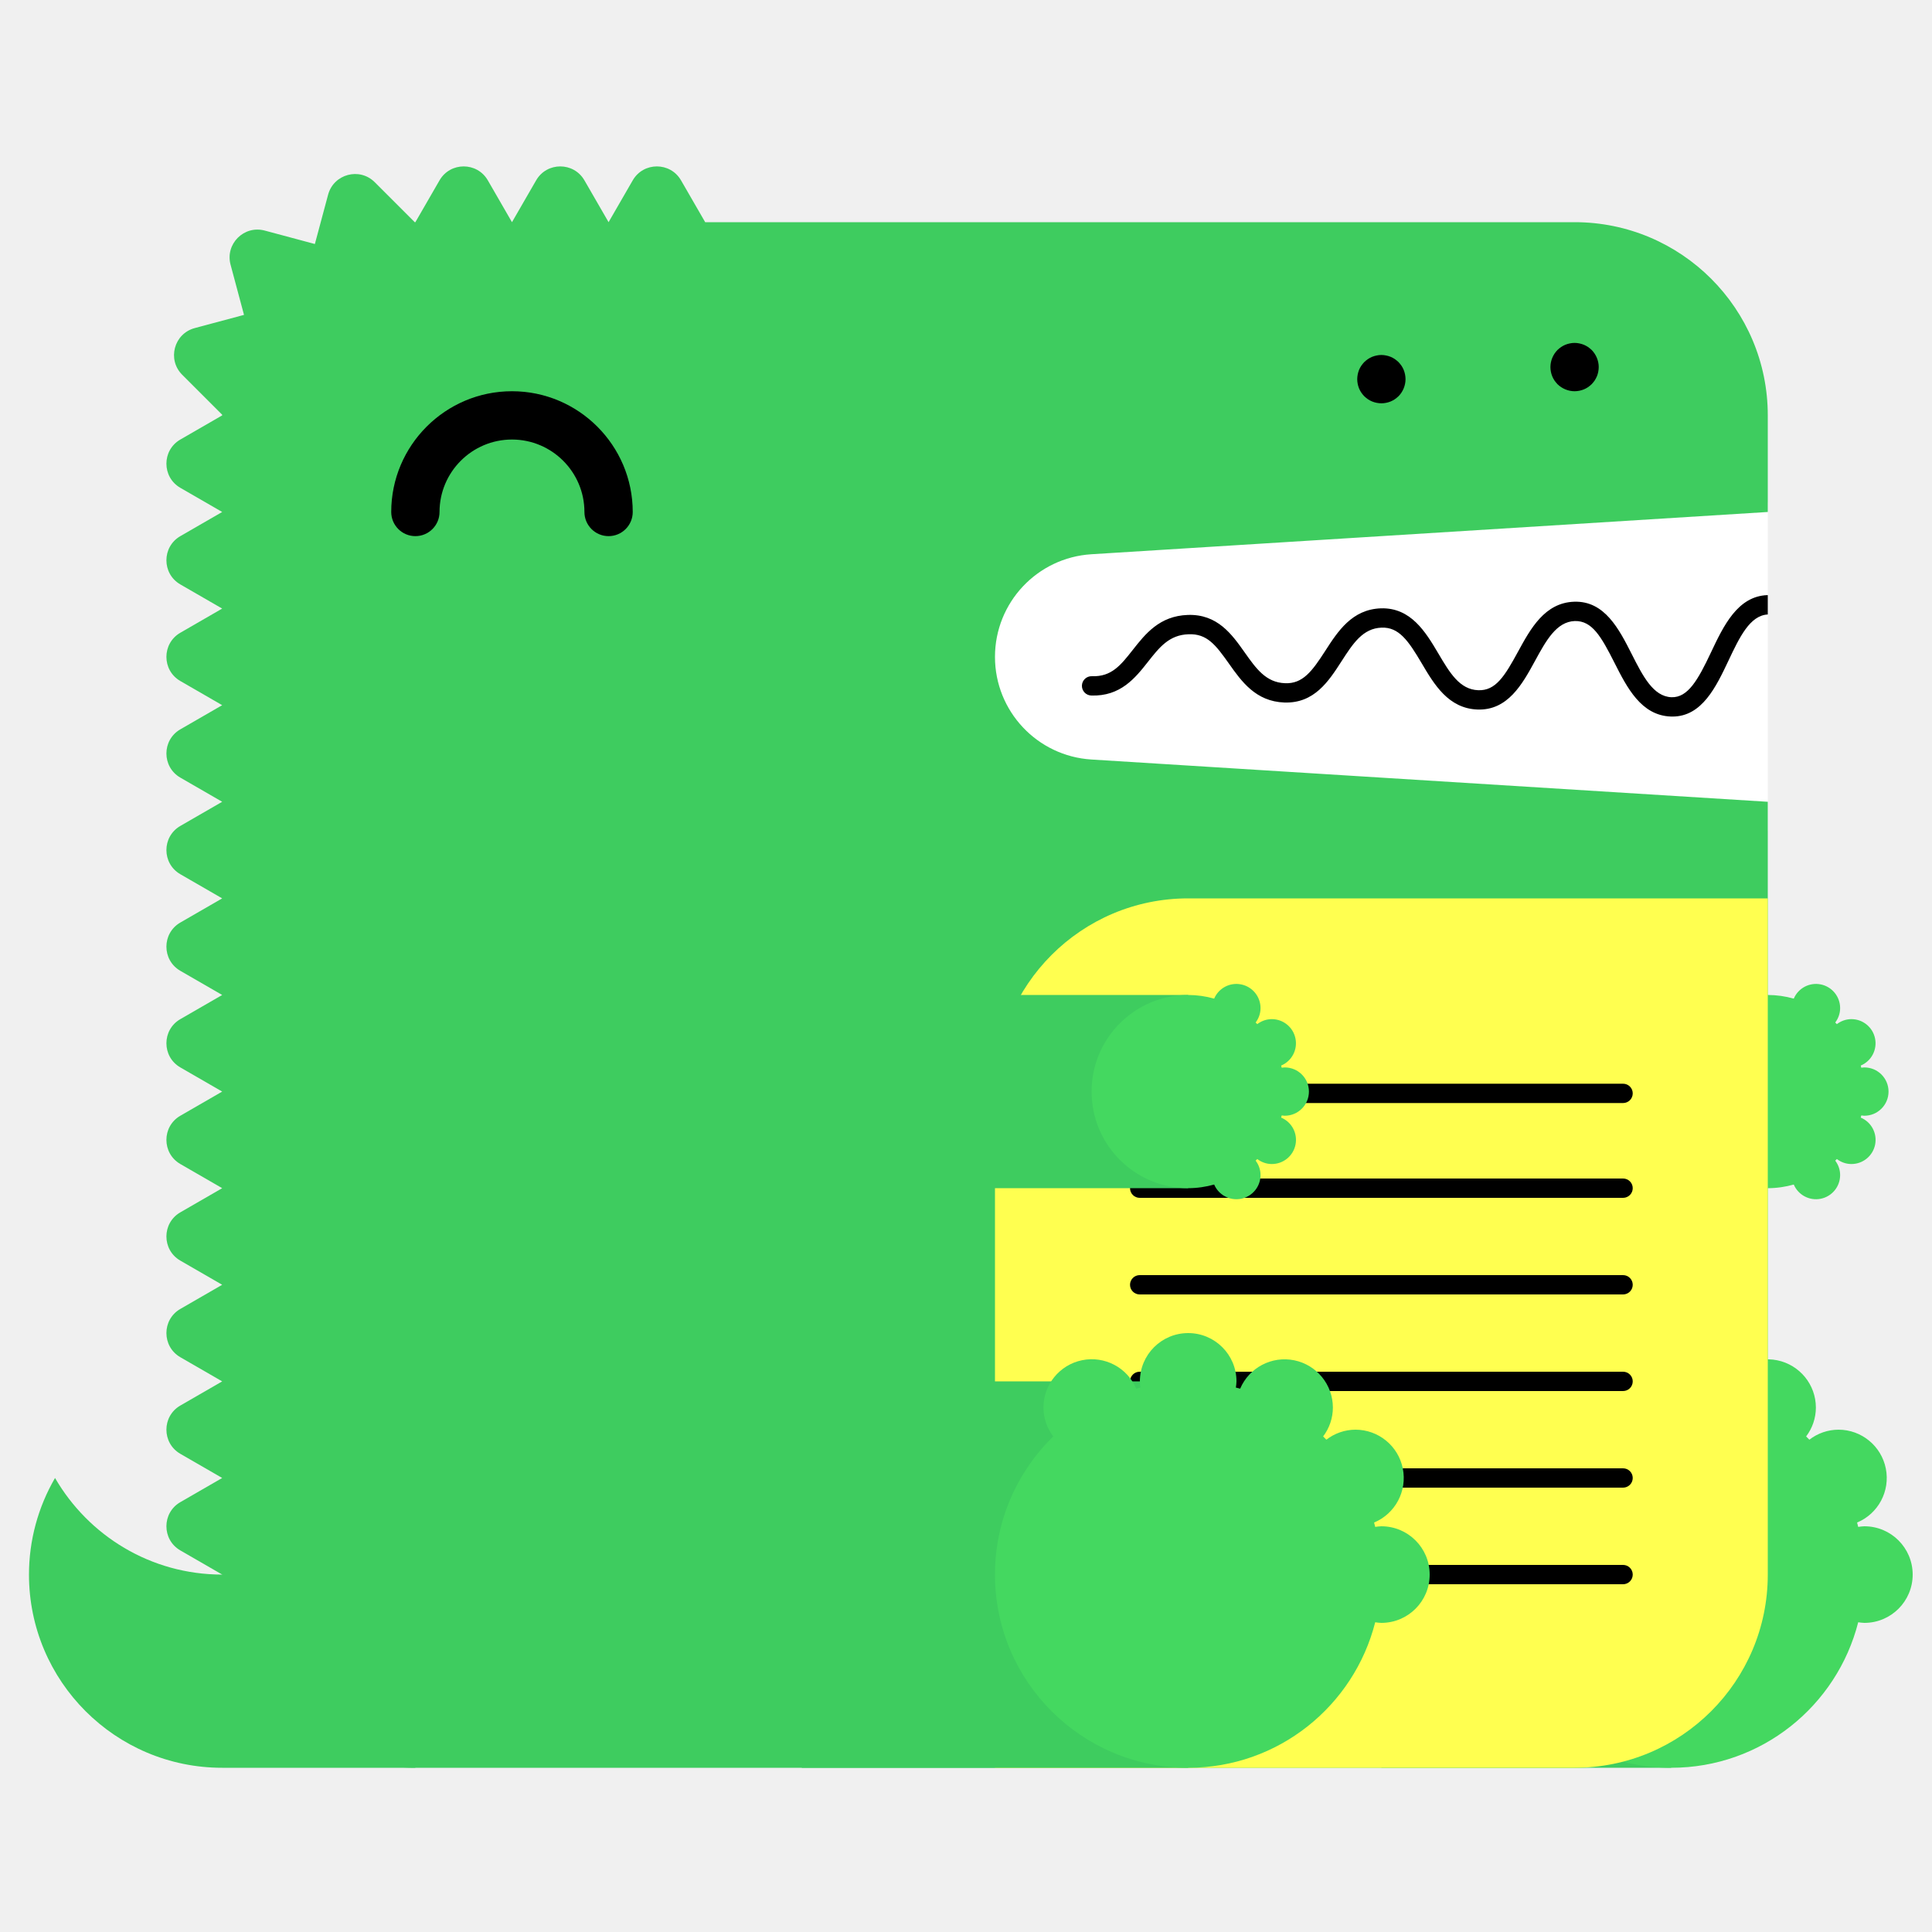
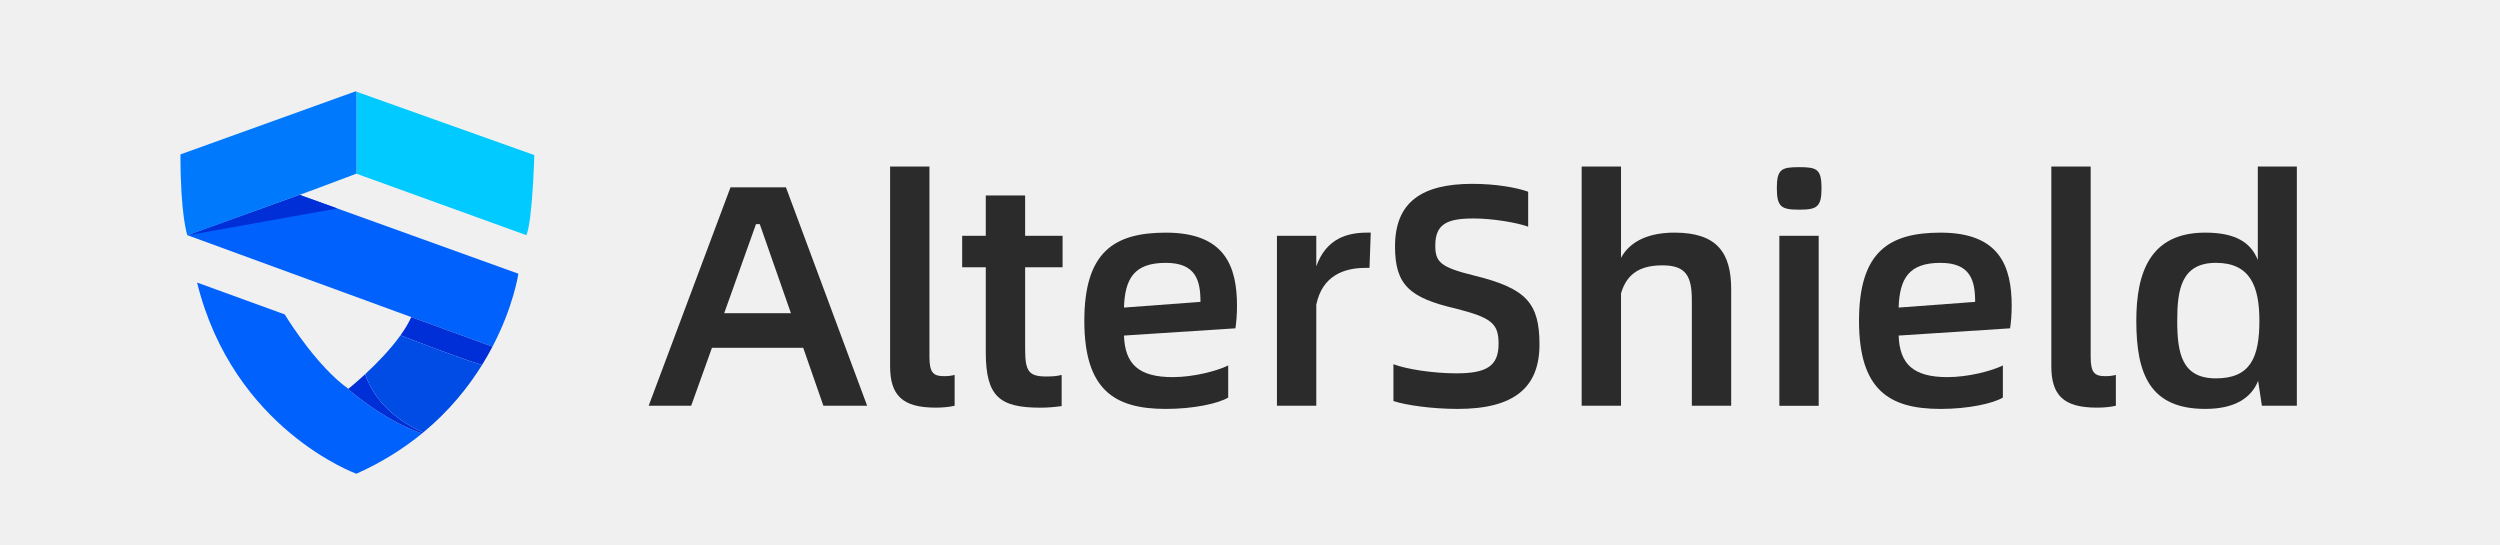
- <svg xmlns="http://www.w3.org/2000/svg" width="200" height="200" viewBox="0 0 200 200">
-   <g fill="none" fill-rule="evenodd">
-     <path fill="#FFF" d="M99 52h84v34H99z" />
-     <path d="M23 163c-7.398 0-13.843-4.027-17.303-10A19.886 19.886 0 0 0 3 163c0 11.046 8.954 20 20 20h20v-20H23z" fill="#3ECC5F" />
-     <path d="M112.98 57.376L183 53V43c0-11.046-8.954-20-20-20H73l-2.5-4.33c-1.112-1.925-3.889-1.925-5 0L63 23l-2.5-4.33c-1.111-1.925-3.889-1.925-5 0L53 23l-2.5-4.33c-1.111-1.925-3.889-1.925-5 0L43 23c-.022 0-.042.003-.065.003l-4.142-4.141c-1.57-1.571-4.252-.853-4.828 1.294l-1.369 5.104-5.192-1.392c-2.148-.575-4.111 1.389-3.535 3.536l1.39 5.193-5.102 1.367c-2.148.576-2.867 3.259-1.296 4.83l4.142 4.142c0 .021-.003.042-.003.064l-4.33 2.5c-1.925 1.111-1.925 3.889 0 5L23 53l-4.33 2.5c-1.925 1.111-1.925 3.889 0 5L23 63l-4.33 2.5c-1.925 1.111-1.925 3.889 0 5L23 73l-4.33 2.5c-1.925 1.111-1.925 3.889 0 5L23 83l-4.33 2.5c-1.925 1.111-1.925 3.889 0 5L23 93l-4.33 2.5c-1.925 1.111-1.925 3.889 0 5L23 103l-4.33 2.5c-1.925 1.111-1.925 3.889 0 5L23 113l-4.33 2.5c-1.925 1.111-1.925 3.889 0 5L23 123l-4.33 2.5c-1.925 1.111-1.925 3.889 0 5L23 133l-4.33 2.5c-1.925 1.111-1.925 3.889 0 5L23 143l-4.33 2.5c-1.925 1.111-1.925 3.889 0 5L23 153l-4.33 2.5c-1.925 1.111-1.925 3.889 0 5L23 163c0 11.046 8.954 20 20 20h120c11.046 0 20-8.954 20-20V83l-70.02-4.376A10.645 10.645 0 0 1 103 68c0-5.621 4.37-10.273 9.98-10.624" fill="#3ECC5F" />
-     <path fill="#3ECC5F" d="M143 183h30v-40h-30z" />
-     <path d="M193 158c-.219 0-.428.037-.639.064-.038-.15-.074-.301-.116-.451A5 5 0 0 0 190.32 148a4.96 4.96 0 0 0-3.016 1.036 26.531 26.531 0 0 0-.335-.336 4.955 4.955 0 0 0 1.011-2.987 5 5 0 0 0-9.599-1.959c-.148-.042-.297-.077-.445-.115.027-.211.064-.42.064-.639a5 5 0 0 0-5-5 5 5 0 0 0-5 5c0 .219.037.428.064.639-.148.038-.297.073-.445.115a4.998 4.998 0 0 0-9.599 1.959c0 1.125.384 2.151 1.011 2.987-3.717 3.632-6.031 8.693-6.031 14.3 0 11.046 8.954 20 20 20 9.339 0 17.16-6.41 19.361-15.064.211.027.42.064.639.064a5 5 0 0 0 5-5 5 5 0 0 0-5-5" fill="#44D860" />
-     <path fill="#3ECC5F" d="M153 123h30v-20h-30z" />
-     <path d="M193 115.5a2.5 2.5 0 1 0 0-5c-.109 0-.214.019-.319.032-.02-.075-.037-.15-.058-.225a2.501 2.501 0 0 0-.963-4.807c-.569 0-1.088.197-1.508.518a6.653 6.653 0 0 0-.168-.168c.314-.417.506-.931.506-1.494a2.5 2.5 0 0 0-4.8-.979A9.987 9.987 0 0 0 183 103c-5.522 0-10 4.478-10 10s4.478 10 10 10c.934 0 1.833-.138 2.69-.377a2.5 2.5 0 0 0 4.8-.979c0-.563-.192-1.077-.506-1.494.057-.055.113-.111.168-.168.42.321.939.518 1.508.518a2.5 2.5 0 0 0 .963-4.807c.021-.074.038-.15.058-.225.105.013.21.032.319.032" fill="#44D860" />
-     <path d="M63 55.5a2.5 2.5 0 0 1-2.5-2.5c0-4.136-3.364-7.5-7.5-7.5s-7.5 3.364-7.5 7.5a2.5 2.5 0 1 1-5 0c0-6.893 5.607-12.5 12.5-12.5S65.5 46.107 65.5 53a2.5 2.5 0 0 1-2.5 2.5" fill="#000" />
-     <path d="M103 183h60c11.046 0 20-8.954 20-20V93h-60c-11.046 0-20 8.954-20 20v70z" fill="#FFFF50" />
-     <path d="M168.02 124h-50.04a1 1 0 1 1 0-2h50.04a1 1 0 1 1 0 2m0 20h-50.04a1 1 0 1 1 0-2h50.04a1 1 0 1 1 0 2m0 20h-50.04a1 1 0 1 1 0-2h50.04a1 1 0 1 1 0 2m0-49.814h-50.04a1 1 0 1 1 0-2h50.04a1 1 0 1 1 0 2m0 19.814h-50.04a1 1 0 1 1 0-2h50.04a1 1 0 1 1 0 2m0 20h-50.04a1 1 0 1 1 0-2h50.04a1 1 0 1 1 0 2M183 61.611c-.012 0-.022-.006-.034-.005-3.09.105-4.552 3.196-5.842 5.923-1.346 2.85-2.387 4.703-4.093 4.647-1.889-.068-2.969-2.202-4.113-4.46-1.314-2.594-2.814-5.536-5.963-5.426-3.046.104-4.513 2.794-5.807 5.167-1.377 2.528-2.314 4.065-4.121 3.994-1.927-.07-2.951-1.805-4.136-3.813-1.321-2.236-2.848-4.75-5.936-4.664-2.994.103-4.465 2.385-5.763 4.4-1.373 2.13-2.335 3.428-4.165 3.351-1.973-.07-2.992-1.51-4.171-3.177-1.324-1.873-2.816-3.993-5.895-3.89-2.928.1-4.399 1.97-5.696 3.618-1.232 1.564-2.194 2.802-4.229 2.724a1 1 0 0 0-.072 2c3.017.101 4.545-1.8 5.872-3.487 1.177-1.496 2.193-2.787 4.193-2.855 1.926-.082 2.829 1.115 4.195 3.045 1.297 1.834 2.769 3.914 5.731 4.021 3.103.104 4.596-2.215 5.918-4.267 1.182-1.834 2.202-3.417 4.15-3.484 1.793-.067 2.769 1.35 4.145 3.681 1.297 2.197 2.766 4.686 5.787 4.796 3.125.108 4.634-2.62 5.949-5.035 1.139-2.088 2.214-4.06 4.119-4.126 1.793-.042 2.728 1.595 4.111 4.33 1.292 2.553 2.757 5.445 5.825 5.556l.169.003c3.064 0 4.518-3.075 5.805-5.794 1.139-2.41 2.217-4.68 4.067-4.773v-2z" fill="#000" />
-     <path fill="#3ECC5F" d="M83 183h40v-40H83z" />
-     <path d="M143 158c-.219 0-.428.037-.639.064-.038-.15-.074-.301-.116-.451A5 5 0 0 0 140.32 148a4.96 4.96 0 0 0-3.016 1.036 26.531 26.531 0 0 0-.335-.336 4.955 4.955 0 0 0 1.011-2.987 5 5 0 0 0-9.599-1.959c-.148-.042-.297-.077-.445-.115.027-.211.064-.42.064-.639a5 5 0 0 0-5-5 5 5 0 0 0-5 5c0 .219.037.428.064.639-.148.038-.297.073-.445.115a4.998 4.998 0 0 0-9.599 1.959c0 1.125.384 2.151 1.011 2.987-3.717 3.632-6.031 8.693-6.031 14.3 0 11.046 8.954 20 20 20 9.339 0 17.16-6.41 19.361-15.064.211.027.42.064.639.064a5 5 0 0 0 5-5 5 5 0 0 0-5-5" fill="#44D860" />
-     <path fill="#3ECC5F" d="M83 123h40v-20H83z" />
-     <path d="M133 115.5a2.5 2.5 0 1 0 0-5c-.109 0-.214.019-.319.032-.02-.075-.037-.15-.058-.225a2.501 2.501 0 0 0-.963-4.807c-.569 0-1.088.197-1.508.518a6.653 6.653 0 0 0-.168-.168c.314-.417.506-.931.506-1.494a2.5 2.5 0 0 0-4.8-.979A9.987 9.987 0 0 0 123 103c-5.522 0-10 4.478-10 10s4.478 10 10 10c.934 0 1.833-.138 2.69-.377a2.5 2.5 0 0 0 4.8-.979c0-.563-.192-1.077-.506-1.494.057-.055.113-.111.168-.168.42.321.939.518 1.508.518a2.5 2.5 0 0 0 .963-4.807c.021-.074.038-.15.058-.225.105.013.21.032.319.032" fill="#44D860" />
-     <path d="M143 41.75c-.16 0-.33-.02-.49-.05a2.52 2.52 0 0 1-.47-.14c-.15-.06-.29-.14-.431-.23-.13-.09-.259-.2-.38-.31-.109-.12-.219-.24-.309-.38s-.17-.28-.231-.43a2.619 2.619 0 0 1-.189-.96c0-.16.02-.33.05-.49.03-.16.08-.31.139-.47.061-.15.141-.29.231-.43.09-.13.2-.26.309-.38.121-.11.25-.22.38-.31.141-.09.281-.17.431-.23.149-.06.31-.11.47-.14.32-.07.65-.07.98 0 .159.03.32.08.47.14.149.06.29.14.43.23.13.09.259.2.38.31.11.12.22.25.31.38.09.14.17.28.23.43.06.16.11.31.14.47.029.16.05.33.05.49 0 .66-.271 1.31-.73 1.77-.121.11-.25.22-.38.31-.14.09-.281.17-.43.23a2.565 2.565 0 0 1-.96.19m20-1.25c-.66 0-1.3-.27-1.771-.73a3.802 3.802 0 0 1-.309-.38c-.09-.14-.17-.28-.231-.43a2.619 2.619 0 0 1-.189-.96c0-.66.27-1.3.729-1.77.121-.11.25-.22.38-.31.141-.09.281-.17.431-.23.149-.06.31-.11.47-.14.32-.07.66-.07.98 0 .159.03.32.08.47.14.149.06.29.14.43.23.13.09.259.2.38.31.459.47.73 1.11.73 1.77 0 .16-.021.33-.05.49-.03.16-.08.32-.14.47-.07.15-.14.29-.23.43-.09.13-.2.26-.31.38-.121.11-.25.22-.38.31-.14.09-.281.17-.43.23a2.565 2.565 0 0 1-.96.19" fill="#000" />
+ <svg xmlns="http://www.w3.org/2000/svg" version="1.1" id="图层_1" x="0px" y="0px" viewBox="0 0 1342.74 292.63" style="enable-background:new 0 0 1342.74 292.63;" xml:space="preserve">
+   <style type="text/css">
+ 	.st0{fill:none;}
+ 	.st1{fill:#00CAFF;}
+ 	.st2{fill:#0061FC;}
+ 	.st3{fill:#0079FC;}
+ 	.st4{fill:#002FD8;}
+ 	.st5{fill:#004CE5;}
+ 	.st6{fill:#2B2B2B;}
+ </style>
+   <g>
+     <polygon class="st0" points="269.95,188.15 264.52,186.18 264.52,186.18  " />
+     <path class="st0" d="M180.53,203.46c0.21,0.2,0.43,0.39,0.65,0.58C180.96,203.85,180.74,203.66,180.53,203.46z" />
+     <path class="st1" d="M286.97,83.3l-95.48-34.03v44.04l91.2,32.99C286.02,118.92,286.97,83.3,286.97,83.3z" />
+     <path class="st2" d="M180.53,203.46C180.53,203.46,180.53,203.46,180.53,203.46C180.53,203.46,180.53,203.46,180.53,203.46   c-14.93-13.56-27.62-34.59-27.62-34.59l-47.06-17.11c19.49,78.91,85.57,102.68,85.57,102.68c13.79-6.17,25.44-13.6,35.26-21.64   c-5.69-1.77-22.78-8.37-45.5-28.76C180.96,203.85,180.74,203.66,180.53,203.46z" />
+     <g id="XMLID_00000046311133736826475800000015760180350194891412_">
+       <g>
+         <path class="st2" d="M160.99,104.7l117.42,42.31c0,0-2.48,17.39-13.89,39.17l-49.61-18.06l-114.1-41.74l70.44-25.53L160.99,104.7     z" />
+         <path class="st3" d="M191.49,49.27v44.04l-0.08-0.03l-20.17,7.57l-70.44,25.53l-0.19-0.07c0,0-3.69-10.18-3.69-43.39l94.01-33.84     L191.49,49.27z" />
+       </g>
+     </g>
+     <path class="st4" d="M220.89,170.3c-1.45,3.24-3.46,6.55-5.79,9.81c7.75,3.02,30.94,11.95,43.77,15.96   c2.09-3.37,3.97-6.68,5.65-9.89l-46.43-16.9l46.43,16.9c0,0,0,0,0,0l-49.61-18.07L220.89,170.3z" />
+     <path class="st4" d="M196.14,200.96c-5.17,4.79-9.01,7.84-9.01,7.84c-2.01-1.41-4-3.02-5.96-4.77   c22.72,20.39,39.82,26.99,45.5,28.76c0.21-0.17,0.42-0.35,0.63-0.52C206.2,222.83,198.75,208.89,196.14,200.96z" />
+     <path class="st5" d="M196.14,200.96c2.6,7.93,10.06,21.87,31.17,31.32c13.89-11.49,24.09-24.2,31.56-36.21   c-12.83-4.01-36.02-12.95-43.77-15.96C209.45,188.01,201.95,195.58,196.14,200.96z" />
+     <polygon class="st4" points="100.81,126.38 160.99,104.7 181.17,111.97  " />
+   </g>
+   <g>
+     <path class="st6" d="M431.41,186.82h-49.03l-11.16,31.11H348.4l43.96-117.33h29.76l43.62,117.33h-23.5L431.41,186.82z    M424.81,168.23l-16.74-47.85h-2.03l-17.08,47.85H424.81z" />
+     <path class="st6" d="M478.07,196.63V89.44h21.13v102.12c0,8.62,2.03,10.48,7.95,10.48c1.86,0,3.72-0.17,5.58-0.68v16.57   c-3.04,0.68-6.42,1.01-10.14,1.01C484.49,218.95,478.07,212.18,478.07,196.63z" />
+     <path class="st6" d="M550.6,143.54v43.96c0,11.83,1.86,14.71,11.33,14.71c3.21,0,5.75-0.17,8.28-0.84v16.74   c-3.55,0.51-7.44,0.85-11.33,0.85c-21.81,0-29.42-5.75-29.42-29.76v-45.65h-12.68v-16.91h12.68v-21.64h21.13v21.64h20.12v16.91   H550.6z" />
+     <path class="st6" d="M663.54,176.34l-59.85,3.89c0.51,15.39,7.95,22.32,26.21,22.32c10.99,0,23.5-3.21,29.76-6.26v17.25   c-5.41,3.21-18.6,6.09-33.48,6.09c-27.73,0-43.79-10.31-43.79-47.34c0-37.03,16.06-47.34,43.79-47.34   c31.62,0,38.21,17.92,38.21,39.39C664.38,168.9,664.04,173.13,663.54,176.34z M644.77,162.14c0-11.33-2.37-20.96-18.6-20.96   c-16.91,0-21.98,8.28-22.49,24.01L644.77,162.14z" />
+     <path class="st6" d="M736.23,124.94l-0.68,18.94h-2.2c-11.33,0-23.16,4.06-26.38,19.78v54.27h-21.13v-91.3h21.13v16.4   c5.41-15.05,16.74-18.09,27.39-18.09H736.23z" />
+     <path class="st6" d="M748.41,215.4v-19.78c7.1,2.71,21.47,4.9,33.81,4.9c16.23,0,22.66-3.89,22.66-15.89   c0-10.99-3.89-14.03-23.16-18.94c-24.68-5.75-32.46-12.68-32.46-33.31c0-23.84,14.37-33.64,41.59-33.64   c12.68,0,23.84,2.03,29.92,4.23v18.77c-6.09-2.2-19.1-4.4-29.25-4.4c-14.2,0-20.63,2.87-20.63,14.54c0,8.96,2.71,11.67,21.3,16.23   c27.39,6.76,34.66,14.54,34.66,36.86c0,22.99-13.36,34.66-43.96,34.66C769.03,219.62,755,217.59,748.41,215.4z" />
+     <path class="st6" d="M929.81,155.38v62.55h-21.13v-56.64c0-12.85-3.04-18.77-15.72-18.77c-10.65,0-18.94,3.38-22.32,15.05v60.36   h-21.13V89.44h21.13v49.03c5.24-9.64,16.06-13.53,28.74-13.53C922.38,124.94,929.81,135.93,929.81,155.38z" />
+     <path class="st6" d="M954.33,101.11c0-10.31,2.54-11.33,12-11.33c9.47,0,12,1.01,12,11.33c0,10.14-2.54,11.5-12,11.5   C956.87,112.6,954.33,111.25,954.33,101.11z M955.68,126.64h21.13v91.3h-21.13V126.64z" />
+     <path class="st6" d="M1079.61,176.34l-59.85,3.89c0.51,15.39,7.95,22.32,26.21,22.32c10.99,0,23.5-3.21,29.76-6.26v17.25   c-5.41,3.21-18.6,6.09-33.47,6.09c-27.73,0-43.79-10.31-43.79-47.34c0-37.03,16.06-47.34,43.79-47.34   c31.62,0,38.21,17.92,38.21,39.39C1080.45,168.9,1080.12,173.13,1079.61,176.34z M1060.84,162.14c0-11.33-2.37-20.96-18.6-20.96   c-16.91,0-21.98,8.28-22.49,24.01L1060.84,162.14z" />
+     <path class="st6" d="M1101.76,196.63V89.44h21.13v102.12c0,8.62,2.03,10.48,7.95,10.48c1.86,0,3.72-0.17,5.58-0.68v16.57   c-3.04,0.68-6.42,1.01-10.14,1.01C1108.18,218.95,1101.76,212.18,1101.76,196.63z" />
+     <path class="st6" d="M1233.63,89.44v128.49h-18.77l-2.03-13.36c-3.55,8.79-12,15.05-28.4,15.05c-29.76,0-37.03-18.77-37.03-47.34   c0-25.7,7.27-47.34,37.03-47.34c16.91,0,24.68,5.75,28.23,14.71V89.44H1233.63z M1213.51,172.28c0-18.43-4.9-31.11-23.33-31.11   c-18.77,0-20.8,14.71-20.8,31.11c0,17.58,2.54,30.94,20.8,30.94C1208.77,203.22,1213.51,191.9,1213.51,172.28z" />
  </g>
</svg>
